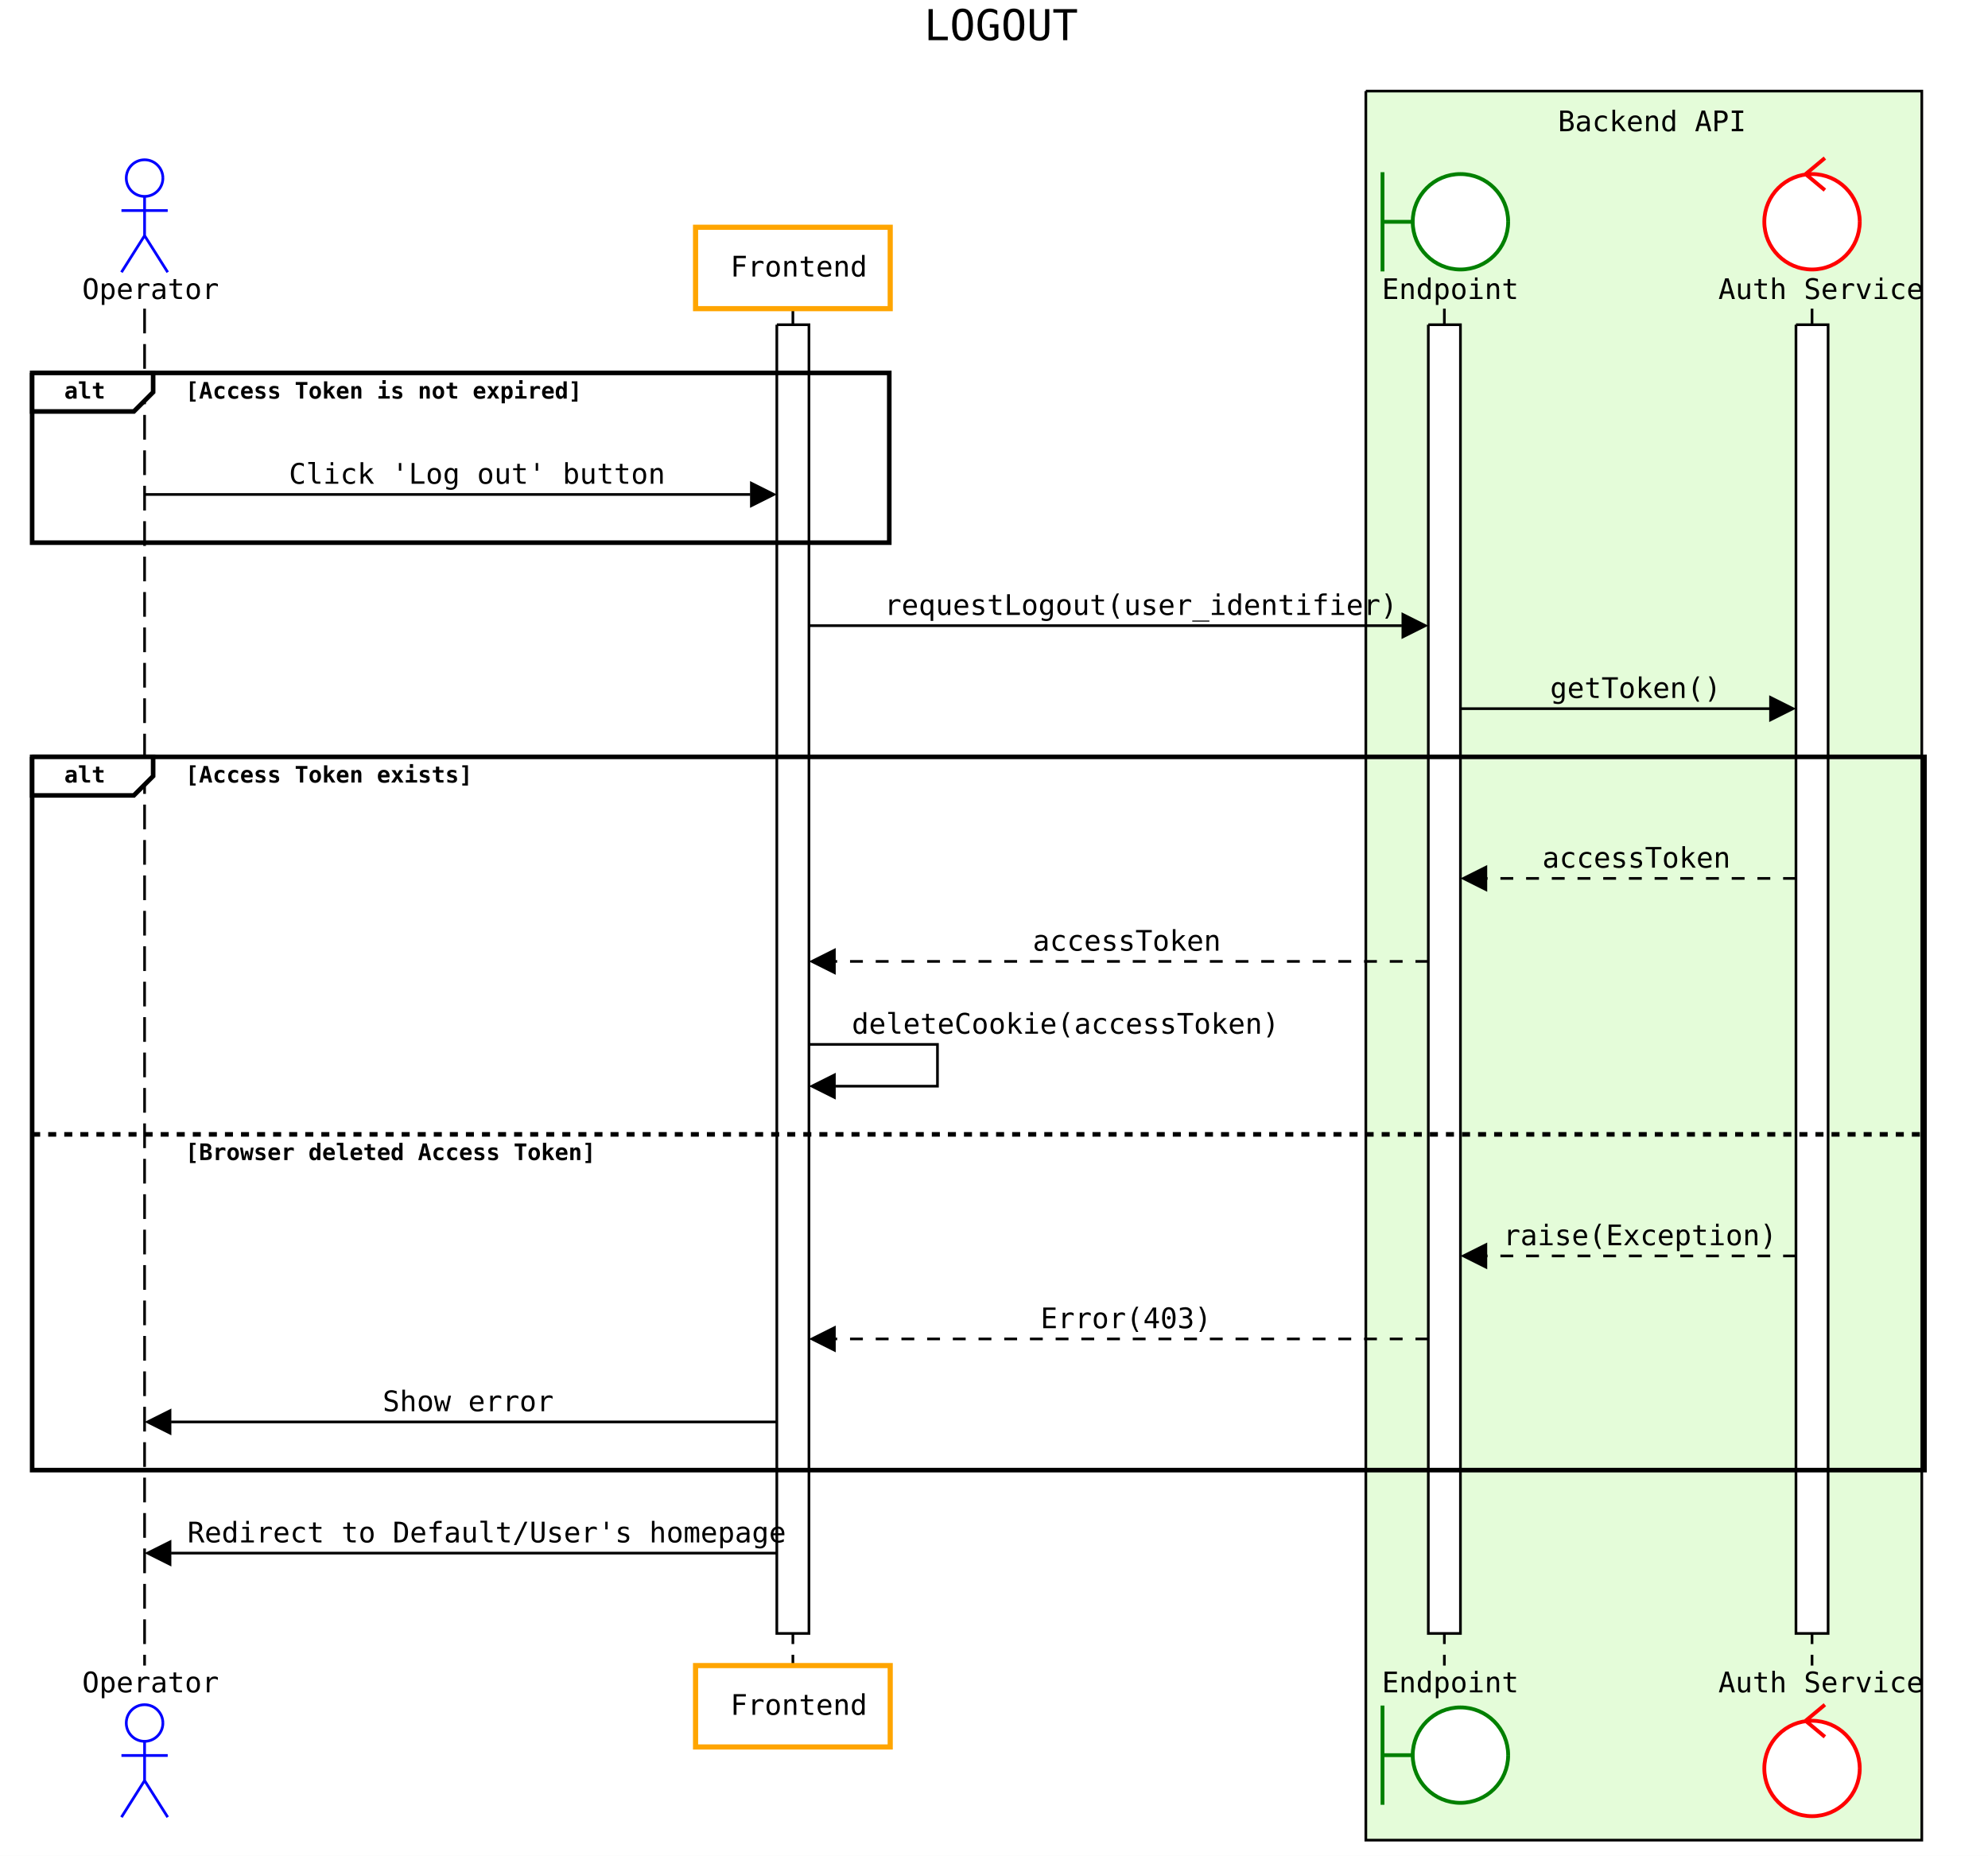
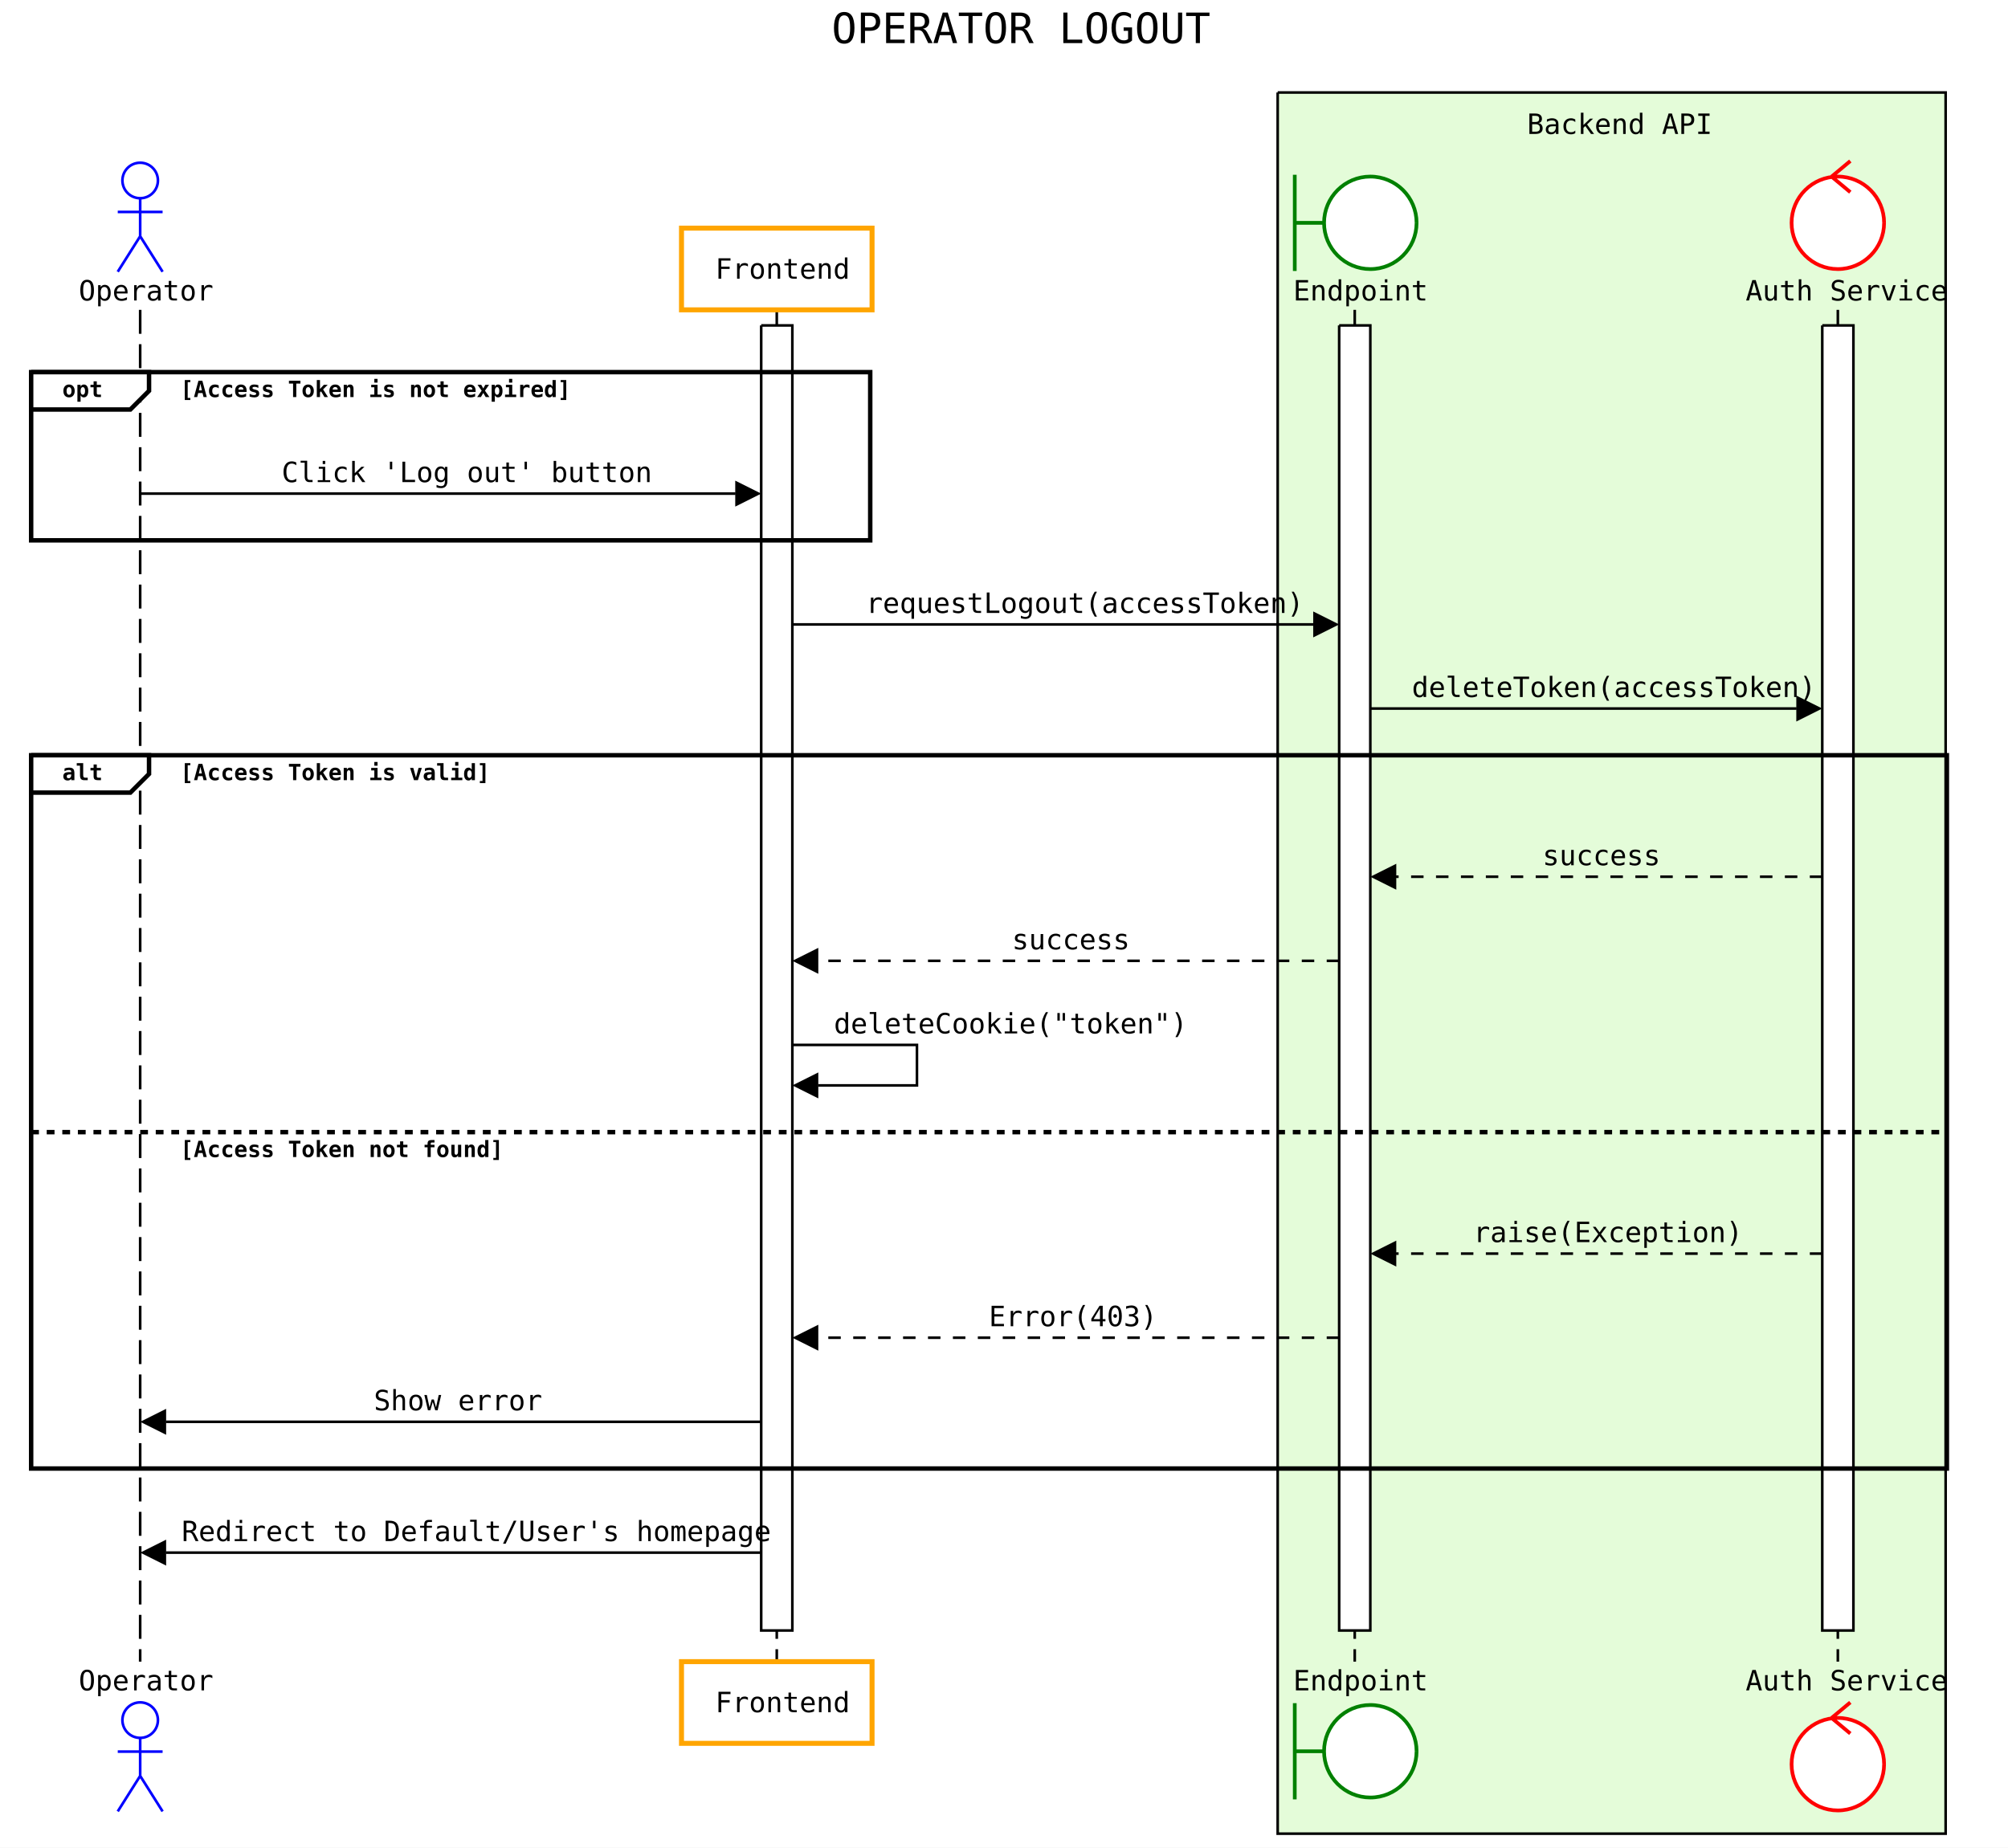
- <svg xmlns="http://www.w3.org/2000/svg" version="1.1" width="933" height="871">
+ <svg xmlns="http://www.w3.org/2000/svg" version="1.1" width="1053" height="969">
  <defs />
  <g>
    <g />
    <g />
    <g />
    <g />
    <g />
    <g />
    <g />
    <g />
    <g />
    <g />
    <g />
    <g>
-       <rect fill="white" stroke="none" x="0" y="0" width="933" height="871" />
-     </g>
-     <g>
-       <text fill="black" stroke="none" font-family="monospace" font-size="15pt" font-style="normal" font-weight="normal" text-decoration="normal" x="433.686" y="18.848" text-anchor="start" dominant-baseline="alphabetic" xml:space="preserve">LOGOUT</text>
-     </g>
-     <g>
-       <g>
-         <path fill="#e4fcd9" stroke="black" paint-order="fill stroke markers" d=" M 641.011 42.748 L 901.93 42.748 L 901.93 863.605 L 641.011 863.605 L 641.011 42.748" stroke-miterlimit="10" stroke-width="1.257" stroke-dasharray="" />
-       </g>
-       <g>
-         <text fill="black" stroke="none" font-family="monospace" font-size="10pt" font-style="normal" font-weight="normal" text-decoration="normal" x="731.162" y="61.596" text-anchor="start" dominant-baseline="alphabetic" xml:space="preserve">Backend API</text>
-       </g>
-     </g>
-     <g>
-       <path fill="none" stroke="black" paint-order="fill stroke markers" d=" M 67.854 144.856 L 67.854 781.677" stroke-miterlimit="10" stroke-width="1.257" stroke-dasharray="11.599,5.026" />
-       <path fill="none" stroke="black" paint-order="fill stroke markers" d=" M 372.114 144.856 L 372.114 781.677" stroke-miterlimit="10" stroke-width="1.257" stroke-dasharray="11.599,5.026" />
-       <path fill="none" stroke="black" paint-order="fill stroke markers" d=" M 677.866 144.856 L 677.866 781.677" stroke-miterlimit="10" stroke-width="1.257" stroke-dasharray="11.599,5.026" />
-       <path fill="none" stroke="black" paint-order="fill stroke markers" d=" M 850.417 144.856 L 850.417 781.677" stroke-miterlimit="10" stroke-width="1.257" stroke-dasharray="11.599,5.026" />
-     </g>
-     <g>
-       <g>
-         <path fill="white" stroke="blue" paint-order="fill stroke markers" d=" M 76.449 83.586 A 8.595 8.595 0 1 1 76.449 83.577 M 67.854 92.181 L 67.854 110.577 M 56.997 98.815 L 78.711 98.815 M 67.854 110.577 L 56.997 127.766 M 67.854 110.577 L 78.711 127.766" stroke-miterlimit="10" stroke-width="1.282" stroke-dasharray="" />
-       </g>
-       <g>
-         <g />
-         <text fill="black" stroke="none" font-family="monospace" font-size="10pt" font-style="normal" font-weight="normal" text-decoration="normal" x="38.538" y="140.332" text-anchor="start" dominant-baseline="alphabetic" xml:space="preserve">Operator</text>
+       <rect fill="white" stroke="none" x="0" y="0" width="1053" height="969" />
+     </g>
+     <g>
+       <text fill="black" stroke="none" font-family="monospace" font-size="16.5pt" font-style="normal" font-weight="normal" text-decoration="normal" x="436.088" y="22.618" text-anchor="start" dominant-baseline="alphabetic" xml:space="preserve">OPERATOR LOGOUT</text>
+     </g>
+     <g>
+       <g>
+         <path fill="#e4fcd9" stroke="black" paint-order="fill stroke markers" d=" M 670.021 48.509 L 1020.297 48.509 L 1020.297 961.666 L 670.021 961.666 L 670.021 48.509" stroke-miterlimit="10" stroke-width="1.361" stroke-dasharray="" />
+       </g>
+       <g>
+         <text fill="black" stroke="none" font-family="monospace" font-size="11pt" font-style="normal" font-weight="normal" text-decoration="normal" x="800.828" y="70.248" text-anchor="start" dominant-baseline="alphabetic" xml:space="preserve">Backend API</text>
+       </g>
+     </g>
+     <g>
+       <path fill="none" stroke="black" paint-order="fill stroke markers" d=" M 73.508 162.498 L 73.508 871.445" stroke-miterlimit="10" stroke-width="1.361" stroke-dasharray="12.566,5.445" />
+       <path fill="none" stroke="black" paint-order="fill stroke markers" d=" M 407.341 162.498 L 407.341 871.445" stroke-miterlimit="10" stroke-width="1.361" stroke-dasharray="12.566,5.445" />
+       <path fill="none" stroke="black" paint-order="fill stroke markers" d=" M 710.43 162.498 L 710.43 871.445" stroke-miterlimit="10" stroke-width="1.361" stroke-dasharray="12.566,5.445" />
+       <path fill="none" stroke="black" paint-order="fill stroke markers" d=" M 963.769 162.498 L 963.769 871.445" stroke-miterlimit="10" stroke-width="1.361" stroke-dasharray="12.566,5.445" />
+     </g>
+     <g>
+       <g>
+         <path fill="white" stroke="blue" paint-order="fill stroke markers" d=" M 82.819 94.656 A 9.311 9.311 0 1 1 82.819 94.647 M 73.508 103.967 L 73.508 123.896 M 61.747 111.155 L 85.27 111.155 M 73.508 123.896 L 61.747 142.518 M 73.508 123.896 L 85.27 142.518" stroke-miterlimit="10" stroke-width="1.388" stroke-dasharray="" />
+       </g>
+       <g>
+         <g />
+         <text fill="black" stroke="none" font-family="monospace" font-size="11pt" font-style="normal" font-weight="normal" text-decoration="normal" x="41.268" y="157.597" text-anchor="start" dominant-baseline="alphabetic" xml:space="preserve">Operator</text>
      </g>
      <path fill="none" stroke="none" />
      <g>
-         <path fill="white" stroke="orange" paint-order="fill stroke markers" d=" M 326.438 106.656 L 417.79 106.656 L 417.79 144.856 L 326.438 144.856 L 326.438 106.656 Z" stroke-miterlimit="10" stroke-width="2.413" stroke-dasharray="" />
-       </g>
-       <g>
-         <g />
-         <text fill="black" stroke="none" font-family="monospace" font-size="10pt" font-style="normal" font-weight="normal" text-decoration="normal" x="342.799" y="129.777" text-anchor="start" dominant-baseline="alphabetic" xml:space="preserve">Frontend</text>
-       </g>
-       <g>
-         <path fill="white" stroke="green" paint-order="fill stroke markers" d=" M 707.797 104.093 A 22.392 22.392 0 1 1 707.797 104.071 M 648.832 80.804 L 648.832 127.382 M 647.935 104.093 L 663.014 104.093" stroke-miterlimit="10" stroke-width="1.794" stroke-dasharray="" />
-       </g>
-       <g>
-         <g />
-         <text fill="black" stroke="none" font-family="monospace" font-size="10pt" font-style="normal" font-weight="normal" text-decoration="normal" x="648.551" y="140.332" text-anchor="start" dominant-baseline="alphabetic" xml:space="preserve">Endpoint</text>
-       </g>
-       <g>
-         <path fill="white" stroke="red" paint-order="fill stroke markers" d=" M 872.809 104.093 A 22.392 22.392 0 1 1 872.809 104.071 M 847.401 81.701 L 856.448 74.162 M 847.401 81.701 L 856.448 89.24" stroke-miterlimit="10" stroke-width="1.794" stroke-dasharray="" />
-       </g>
-       <g>
-         <g />
-         <text fill="black" stroke="none" font-family="monospace" font-size="10pt" font-style="normal" font-weight="normal" text-decoration="normal" x="806.444" y="140.332" text-anchor="start" dominant-baseline="alphabetic" xml:space="preserve">Auth Service</text>
-       </g>
-       <g>
-         <path fill="white" stroke="blue" paint-order="fill stroke markers" d=" M 76.449 808.643 A 8.595 8.595 0 1 1 76.449 808.634 M 67.854 817.238 L 67.854 835.634 M 56.997 823.872 L 78.711 823.872 M 67.854 835.634 L 56.997 852.823 M 67.854 835.634 L 78.711 852.823" stroke-miterlimit="10" stroke-width="1.282" stroke-dasharray="" />
-       </g>
-       <g>
-         <g />
-         <text fill="black" stroke="none" font-family="monospace" font-size="10pt" font-style="normal" font-weight="normal" text-decoration="normal" x="38.538" y="794.243" text-anchor="start" dominant-baseline="alphabetic" xml:space="preserve">Operator</text>
+         <path fill="white" stroke="orange" paint-order="fill stroke markers" d=" M 357.377 119.649 L 457.306 119.649 L 457.306 162.498 L 357.377 162.498 L 357.377 119.649 Z" stroke-miterlimit="10" stroke-width="2.614" stroke-dasharray="" />
+       </g>
+       <g>
+         <g />
+         <text fill="black" stroke="none" font-family="monospace" font-size="11pt" font-style="normal" font-weight="normal" text-decoration="normal" x="375.101" y="146.162" text-anchor="start" dominant-baseline="alphabetic" xml:space="preserve">Frontend</text>
+       </g>
+       <g>
+         <path fill="white" stroke="green" paint-order="fill stroke markers" d=" M 742.855 116.872 A 24.258 24.258 0 1 1 742.855 116.848 M 678.976 91.642 L 678.976 142.102 M 678.004 116.872 L 694.339 116.872" stroke-miterlimit="10" stroke-width="1.944" stroke-dasharray="" />
+       </g>
+       <g>
+         <g />
+         <text fill="black" stroke="none" font-family="monospace" font-size="11pt" font-style="normal" font-weight="normal" text-decoration="normal" x="678.189" y="157.597" text-anchor="start" dominant-baseline="alphabetic" xml:space="preserve">Endpoint</text>
+       </g>
+       <g>
+         <path fill="white" stroke="red" paint-order="fill stroke markers" d=" M 988.026 116.872 A 24.258 24.258 0 1 1 988.026 116.848 M 960.502 92.614 L 970.303 84.447 M 960.502 92.614 L 970.303 100.782" stroke-miterlimit="10" stroke-width="1.944" stroke-dasharray="" />
+       </g>
+       <g>
+         <g />
+         <text fill="black" stroke="none" font-family="monospace" font-size="11pt" font-style="normal" font-weight="normal" text-decoration="normal" x="915.408" y="157.597" text-anchor="start" dominant-baseline="alphabetic" xml:space="preserve">Auth Service</text>
+       </g>
+       <g>
+         <path fill="white" stroke="blue" paint-order="fill stroke markers" d=" M 82.819 902.124 A 9.311 9.311 0 1 1 82.819 902.115 M 73.508 911.435 L 73.508 931.364 M 61.747 918.623 L 85.27 918.623 M 73.508 931.364 L 61.747 949.986 M 73.508 931.364 L 85.27 949.986" stroke-miterlimit="10" stroke-width="1.388" stroke-dasharray="" />
+       </g>
+       <g>
+         <g />
+         <text fill="black" stroke="none" font-family="monospace" font-size="11pt" font-style="normal" font-weight="normal" text-decoration="normal" x="41.268" y="886.524" text-anchor="start" dominant-baseline="alphabetic" xml:space="preserve">Operator</text>
      </g>
      <path fill="none" stroke="none" />
      <g>
-         <path fill="white" stroke="orange" paint-order="fill stroke markers" d=" M 326.438 781.677 L 417.79 781.677 L 417.79 819.876 L 326.438 819.876 L 326.438 781.677 Z" stroke-miterlimit="10" stroke-width="2.413" stroke-dasharray="" />
-       </g>
-       <g>
-         <g />
-         <text fill="black" stroke="none" font-family="monospace" font-size="10pt" font-style="normal" font-weight="normal" text-decoration="normal" x="342.799" y="804.798" text-anchor="start" dominant-baseline="alphabetic" xml:space="preserve">Frontend</text>
-       </g>
-       <g>
-         <path fill="white" stroke="green" paint-order="fill stroke markers" d=" M 707.797 823.721 A 22.392 22.392 0 1 1 707.797 823.699 M 648.832 800.433 L 648.832 847.01 M 647.935 823.721 L 663.014 823.721" stroke-miterlimit="10" stroke-width="1.794" stroke-dasharray="" />
-       </g>
-       <g>
-         <g />
-         <text fill="black" stroke="none" font-family="monospace" font-size="10pt" font-style="normal" font-weight="normal" text-decoration="normal" x="648.551" y="794.243" text-anchor="start" dominant-baseline="alphabetic" xml:space="preserve">Endpoint</text>
-       </g>
-       <g>
-         <path fill="white" stroke="red" paint-order="fill stroke markers" d=" M 872.809 829.979 A 22.392 22.392 0 1 1 872.809 829.957 M 847.401 807.587 L 856.448 800.048 M 847.401 807.587 L 856.448 815.127" stroke-miterlimit="10" stroke-width="1.794" stroke-dasharray="" />
-       </g>
-       <g>
-         <g />
-         <text fill="black" stroke="none" font-family="monospace" font-size="10pt" font-style="normal" font-weight="normal" text-decoration="normal" x="806.444" y="794.243" text-anchor="start" dominant-baseline="alphabetic" xml:space="preserve">Auth Service</text>
-       </g>
-     </g>
-     <g>
-       <path fill="white" stroke="black" paint-order="fill stroke markers" d=" M 364.575 152.395 L 379.653 152.395 L 379.653 766.599 L 364.575 766.599 L 364.575 152.395" stroke-miterlimit="10" stroke-width="1.257" stroke-dasharray="" />
-       <path fill="white" stroke="black" paint-order="fill stroke markers" d=" M 670.327 152.395 L 685.406 152.395 L 685.406 766.599 L 670.327 766.599 L 670.327 152.395" stroke-miterlimit="10" stroke-width="1.257" stroke-dasharray="" />
-       <path fill="white" stroke="black" paint-order="fill stroke markers" d=" M 842.878 152.395 L 857.956 152.395 L 857.956 766.599 L 842.878 766.599 L 842.878 152.395" stroke-miterlimit="10" stroke-width="1.257" stroke-dasharray="" />
-       <g>
-         <text fill="black" stroke="none" font-family="monospace" font-size="10pt" font-style="normal" font-weight="normal" text-decoration="normal" x="135.597" y="227.034" text-anchor="start" dominant-baseline="alphabetic" xml:space="preserve">Click 'Log out' button</text>
-       </g>
-       <g>
-         <path fill="none" stroke="black" paint-order="fill stroke markers" d=" M 67.854 232.06 L 352.16 232.06" stroke-miterlimit="10" stroke-width="1.257" stroke-dasharray="" />
-         <g transform="translate(364.5747,232.0604) translate(-364.5747,-232.0604)">
-           <path fill="black" stroke="none" paint-order="stroke fill markers" d=" M 352.009 225.778 L 364.575 232.06 L 352.009 238.343 Z" />
-         </g>
-       </g>
-       <g>
-         <text fill="black" stroke="none" font-family="monospace" font-size="10pt" font-style="normal" font-weight="normal" text-decoration="normal" x="415.057" y="288.605" text-anchor="start" dominant-baseline="alphabetic" xml:space="preserve">requestLogout(user_identifier)</text>
-       </g>
-       <g>
-         <path fill="none" stroke="black" paint-order="fill stroke markers" d=" M 379.653 293.632 L 657.912 293.632" stroke-miterlimit="10" stroke-width="1.257" stroke-dasharray="" />
-         <g transform="translate(670.327,293.6316) translate(-670.327,-293.6316)">
-           <path fill="black" stroke="none" paint-order="stroke fill markers" d=" M 657.761 287.349 L 670.327 293.632 L 657.761 299.914 Z" />
-         </g>
-       </g>
-       <g>
-         <text fill="black" stroke="none" font-family="monospace" font-size="10pt" font-style="normal" font-weight="normal" text-decoration="normal" x="727.497" y="327.559" text-anchor="start" dominant-baseline="alphabetic" xml:space="preserve">getToken()</text>
-       </g>
-       <g>
-         <path fill="none" stroke="black" paint-order="fill stroke markers" d=" M 685.406 332.585 L 830.463 332.585" stroke-miterlimit="10" stroke-width="1.257" stroke-dasharray="" />
-         <g transform="translate(842.8776,332.5847) translate(-842.8776,-332.5847)">
-           <path fill="black" stroke="none" paint-order="stroke fill markers" d=" M 830.312 326.302 L 842.878 332.585 L 830.312 338.868 Z" />
-         </g>
-       </g>
-       <g>
-         <text fill="black" stroke="none" font-family="monospace" font-size="10pt" font-style="normal" font-weight="normal" text-decoration="normal" x="723.833" y="407.224" text-anchor="start" dominant-baseline="alphabetic" xml:space="preserve">accessToken</text>
-       </g>
-       <g>
-         <path fill="none" stroke="black" paint-order="fill stroke markers" d=" M 842.878 412.25 L 697.82 412.25" stroke-miterlimit="10" stroke-width="1.257" stroke-dasharray="6.031" />
-         <g transform="translate(685.4056,412.2503) translate(-685.4056,-412.2503)">
-           <path fill="black" stroke="none" paint-order="stroke fill markers" d=" M 697.971 405.967 L 685.406 412.25 L 697.971 418.533 Z" />
-         </g>
-       </g>
-       <g>
-         <text fill="black" stroke="none" font-family="monospace" font-size="10pt" font-style="normal" font-weight="normal" text-decoration="normal" x="484.681" y="446.177" text-anchor="start" dominant-baseline="alphabetic" xml:space="preserve">accessToken</text>
-       </g>
-       <g>
-         <path fill="none" stroke="black" paint-order="fill stroke markers" d=" M 670.327 451.203 L 392.068 451.203" stroke-miterlimit="10" stroke-width="1.257" stroke-dasharray="6.031" />
-         <g transform="translate(379.6534,451.2034) translate(-379.6534,-451.2034)">
-           <path fill="black" stroke="none" paint-order="stroke fill markers" d=" M 392.219 444.921 L 379.653 451.203 L 392.219 457.486 Z" />
-         </g>
-       </g>
-       <g>
-         <text fill="black" stroke="none" font-family="monospace" font-size="10pt" font-style="normal" font-weight="normal" text-decoration="normal" x="399.758" y="485.13" text-anchor="start" dominant-baseline="alphabetic" xml:space="preserve">deleteCookie(accessToken)</text>
-       </g>
-       <g>
-         <path fill="none" stroke="black" paint-order="fill stroke markers" d=" M 379.653 490.157 L 439.968 490.157 L 439.968 509.759 L 392.068 509.759" stroke-miterlimit="10" stroke-width="1.257" stroke-dasharray="" />
-         <g transform="translate(379.6534,509.7589) translate(-379.6534,-509.7589)">
-           <path fill="black" stroke="none" paint-order="stroke fill markers" d=" M 392.219 503.476 L 379.653 509.759 L 392.219 516.042 Z" />
-         </g>
-       </g>
-       <g>
-         <text fill="black" stroke="none" font-family="monospace" font-size="10pt" font-style="normal" font-weight="normal" text-decoration="normal" x="705.511" y="584.398" text-anchor="start" dominant-baseline="alphabetic" xml:space="preserve">raise(Exception)</text>
-       </g>
-       <g>
-         <path fill="none" stroke="black" paint-order="fill stroke markers" d=" M 842.878 589.424 L 697.82 589.424" stroke-miterlimit="10" stroke-width="1.257" stroke-dasharray="6.031" />
-         <g transform="translate(685.4056,589.4244) translate(-685.4056,-589.4244)">
-           <path fill="black" stroke="none" paint-order="stroke fill markers" d=" M 697.971 583.142 L 685.406 589.424 L 697.971 595.707 Z" />
-         </g>
-       </g>
-       <g>
-         <text fill="black" stroke="none" font-family="monospace" font-size="10pt" font-style="normal" font-weight="normal" text-decoration="normal" x="488.346" y="623.351" text-anchor="start" dominant-baseline="alphabetic" xml:space="preserve">Error(403)</text>
-       </g>
-       <g>
-         <path fill="none" stroke="black" paint-order="fill stroke markers" d=" M 670.327 628.378 L 392.068 628.378" stroke-miterlimit="10" stroke-width="1.257" stroke-dasharray="6.031" />
-         <g transform="translate(379.6534,628.3776) translate(-379.6534,-628.3776)">
-           <path fill="black" stroke="none" paint-order="stroke fill markers" d=" M 392.219 622.095 L 379.653 628.378 L 392.219 634.66 Z" />
-         </g>
-       </g>
-       <g>
-         <text fill="black" stroke="none" font-family="monospace" font-size="10pt" font-style="normal" font-weight="normal" text-decoration="normal" x="179.57" y="662.305" text-anchor="start" dominant-baseline="alphabetic" xml:space="preserve">Show error</text>
-       </g>
-       <g>
-         <path fill="none" stroke="black" paint-order="fill stroke markers" d=" M 364.575 667.331 L 80.269 667.331" stroke-miterlimit="10" stroke-width="1.257" stroke-dasharray="" />
-         <g transform="translate(67.85392,667.3308) translate(-67.85392,-667.3308)">
-           <path fill="black" stroke="none" paint-order="stroke fill markers" d=" M 80.419 661.048 L 67.854 667.331 L 80.419 673.614 Z" />
-         </g>
-       </g>
-       <g>
-         <text fill="black" stroke="none" font-family="monospace" font-size="10pt" font-style="normal" font-weight="normal" text-decoration="normal" x="87.959" y="723.876" text-anchor="start" dominant-baseline="alphabetic" xml:space="preserve">Redirect to Default/User's homepage</text>
-       </g>
-       <g>
-         <path fill="none" stroke="black" paint-order="fill stroke markers" d=" M 364.575 728.902 L 80.269 728.902" stroke-miterlimit="10" stroke-width="1.257" stroke-dasharray="" />
-         <g transform="translate(67.85392,728.9019) translate(-67.85392,-728.9019)">
-           <path fill="black" stroke="none" paint-order="stroke fill markers" d=" M 80.419 722.619 L 67.854 728.902 L 80.419 735.185 Z" />
-         </g>
-       </g>
-       <g>
-         <g />
-         <path fill="none" stroke="black" paint-order="fill stroke markers" d=" M 15.079 175.013 L 417.35 175.013 L 417.35 254.678 L 15.079 254.678 L 15.079 175.013 Z" stroke-miterlimit="10" stroke-width="2.154" stroke-dasharray="" />
-         <path fill="white" stroke="black" paint-order="fill stroke markers" d=" M 15.079 175.013 L 15.079 193.107 L 62.819 193.107 L 71.866 184.06 L 71.866 175.013 L 15.079 175.013" stroke-miterlimit="10" stroke-width="2.154" stroke-dasharray="" />
-         <text fill="black" stroke="none" font-family="monospace" font-size="8pt" font-style="normal" font-weight="bold" text-decoration="normal" x="30.157" y="187.076" text-anchor="start" dominant-baseline="alphabetic" xml:space="preserve">alt</text>
-         <text fill="black" stroke="none" font-family="monospace" font-size="8pt" font-style="normal" font-weight="bold" text-decoration="normal" x="86.945" y="187.076" text-anchor="start" dominant-baseline="alphabetic" xml:space="preserve">[Access Token is not expired]</text>
-       </g>
-       <g>
-         <g />
-         <path fill="none" stroke="black" paint-order="fill stroke markers" d=" M 15.079 355.203 L 903.192 355.203 L 903.192 689.949 L 15.079 689.949 L 15.079 355.203 Z" stroke-miterlimit="10" stroke-width="2.154" stroke-dasharray="" />
-         <path fill="white" stroke="black" paint-order="fill stroke markers" d=" M 15.079 355.203 L 15.079 373.297 L 62.819 373.297 L 71.866 364.25 L 71.866 355.203 L 15.079 355.203" stroke-miterlimit="10" stroke-width="2.154" stroke-dasharray="" />
-         <text fill="black" stroke="none" font-family="monospace" font-size="8pt" font-style="normal" font-weight="bold" text-decoration="normal" x="30.157" y="367.266" text-anchor="start" dominant-baseline="alphabetic" xml:space="preserve">alt</text>
-         <text fill="black" stroke="none" font-family="monospace" font-size="8pt" font-style="normal" font-weight="bold" text-decoration="normal" x="86.945" y="367.266" text-anchor="start" dominant-baseline="alphabetic" xml:space="preserve">[Access Token exists]</text>
+         <path fill="white" stroke="orange" paint-order="fill stroke markers" d=" M 357.377 871.445 L 457.306 871.445 L 457.306 914.294 L 357.377 914.294 L 357.377 871.445 Z" stroke-miterlimit="10" stroke-width="2.614" stroke-dasharray="" />
+       </g>
+       <g>
+         <g />
+         <text fill="black" stroke="none" font-family="monospace" font-size="11pt" font-style="normal" font-weight="normal" text-decoration="normal" x="375.101" y="897.959" text-anchor="start" dominant-baseline="alphabetic" xml:space="preserve">Frontend</text>
+       </g>
+       <g>
+         <path fill="white" stroke="green" paint-order="fill stroke markers" d=" M 742.855 918.459 A 24.258 24.258 0 1 1 742.855 918.435 M 678.976 893.23 L 678.976 943.689 M 678.004 918.459 L 694.339 918.459" stroke-miterlimit="10" stroke-width="1.944" stroke-dasharray="" />
+       </g>
+       <g>
+         <g />
+         <text fill="black" stroke="none" font-family="monospace" font-size="11pt" font-style="normal" font-weight="normal" text-decoration="normal" x="678.189" y="886.524" text-anchor="start" dominant-baseline="alphabetic" xml:space="preserve">Endpoint</text>
+       </g>
+       <g>
+         <path fill="white" stroke="red" paint-order="fill stroke markers" d=" M 988.026 925.238 A 24.258 24.258 0 1 1 988.026 925.214 M 960.502 900.981 L 970.303 892.813 M 960.502 900.981 L 970.303 909.148" stroke-miterlimit="10" stroke-width="1.944" stroke-dasharray="" />
+       </g>
+       <g>
+         <g />
+         <text fill="black" stroke="none" font-family="monospace" font-size="11pt" font-style="normal" font-weight="normal" text-decoration="normal" x="915.408" y="886.524" text-anchor="start" dominant-baseline="alphabetic" xml:space="preserve">Auth Service</text>
+       </g>
+     </g>
+     <g>
+       <path fill="white" stroke="black" paint-order="fill stroke markers" d=" M 399.174 170.665 L 415.509 170.665 L 415.509 855.11 L 399.174 855.11 L 399.174 170.665" stroke-miterlimit="10" stroke-width="1.361" stroke-dasharray="" />
+       <path fill="white" stroke="black" paint-order="fill stroke markers" d=" M 702.262 170.665 L 718.597 170.665 L 718.597 855.11 L 702.262 855.11 L 702.262 170.665" stroke-miterlimit="10" stroke-width="1.361" stroke-dasharray="" />
+       <path fill="white" stroke="black" paint-order="fill stroke markers" d=" M 955.601 170.665 L 971.936 170.665 L 971.936 855.11 L 955.601 855.11 L 955.601 170.665" stroke-miterlimit="10" stroke-width="1.361" stroke-dasharray="" />
+       <g>
+         <text fill="black" stroke="none" font-family="monospace" font-size="11pt" font-style="normal" font-weight="normal" text-decoration="normal" x="147.68" y="252.844" text-anchor="start" dominant-baseline="alphabetic" xml:space="preserve">Click 'Log out' button</text>
+       </g>
+       <g>
+         <path fill="none" stroke="black" paint-order="fill stroke markers" d=" M 73.508 258.875 L 385.724 258.875" stroke-miterlimit="10" stroke-width="1.361" stroke-dasharray="" />
+         <g transform="translate(399.1737,258.8753) translate(-399.1737,-258.8753)">
+           <path fill="black" stroke="none" paint-order="stroke fill markers" d=" M 385.561 252.069 L 399.174 258.875 L 385.561 265.682 Z" />
+         </g>
+       </g>
+       <g>
+         <text fill="black" stroke="none" font-family="monospace" font-size="11pt" font-style="normal" font-weight="normal" text-decoration="normal" x="454.104" y="321.452" text-anchor="start" dominant-baseline="alphabetic" xml:space="preserve">requestLogout(accessToken)</text>
+       </g>
+       <g>
+         <path fill="none" stroke="black" paint-order="fill stroke markers" d=" M 415.509 327.483 L 688.813 327.483" stroke-miterlimit="10" stroke-width="1.361" stroke-dasharray="" />
+         <g transform="translate(702.262,327.4831) translate(-702.262,-327.4831)">
+           <path fill="black" stroke="none" paint-order="stroke fill markers" d=" M 688.649 320.677 L 702.262 327.483 L 688.649 334.289 Z" />
+         </g>
+       </g>
+       <g>
+         <text fill="black" stroke="none" font-family="monospace" font-size="11pt" font-style="normal" font-weight="normal" text-decoration="normal" x="740.377" y="365.557" text-anchor="start" dominant-baseline="alphabetic" xml:space="preserve">deleteToken(accessToken)</text>
+       </g>
+       <g>
+         <path fill="none" stroke="black" paint-order="fill stroke markers" d=" M 718.597 371.588 L 942.152 371.588" stroke-miterlimit="10" stroke-width="1.361" stroke-dasharray="" />
+         <g transform="translate(955.601,371.5882) translate(-955.601,-371.5882)">
+           <path fill="black" stroke="none" paint-order="stroke fill markers" d=" M 941.988 364.782 L 955.601 371.588 L 941.988 378.395 Z" />
+         </g>
+       </g>
+       <g>
+         <text fill="black" stroke="none" font-family="monospace" font-size="11pt" font-style="normal" font-weight="normal" text-decoration="normal" x="808.889" y="453.767" text-anchor="start" dominant-baseline="alphabetic" xml:space="preserve">success</text>
+       </g>
+       <g>
+         <path fill="none" stroke="black" paint-order="fill stroke markers" d=" M 955.601 459.798 L 732.046 459.798" stroke-miterlimit="10" stroke-width="1.361" stroke-dasharray="6.534" />
+         <g transform="translate(718.5972,459.7983) translate(-718.5972,-459.7983)">
+           <path fill="black" stroke="none" paint-order="stroke fill markers" d=" M 732.21 452.992 L 718.597 459.798 L 732.21 466.605 Z" />
+         </g>
+       </g>
+       <g>
+         <text fill="black" stroke="none" font-family="monospace" font-size="11pt" font-style="normal" font-weight="normal" text-decoration="normal" x="530.675" y="497.872" text-anchor="start" dominant-baseline="alphabetic" xml:space="preserve">success</text>
+       </g>
+       <g>
+         <path fill="none" stroke="black" paint-order="fill stroke markers" d=" M 702.262 503.903 L 428.958 503.903" stroke-miterlimit="10" stroke-width="1.361" stroke-dasharray="6.534" />
+         <g transform="translate(415.5089,503.9033) translate(-415.5089,-503.9033)">
+           <path fill="black" stroke="none" paint-order="stroke fill markers" d=" M 429.122 497.097 L 415.509 503.903 L 429.122 510.71 Z" />
+         </g>
+       </g>
+       <g>
+         <text fill="black" stroke="none" font-family="monospace" font-size="11pt" font-style="normal" font-weight="normal" text-decoration="normal" x="437.289" y="541.977" text-anchor="start" dominant-baseline="alphabetic" xml:space="preserve">deleteCookie("token")</text>
+       </g>
+       <g>
+         <path fill="none" stroke="black" paint-order="fill stroke markers" d=" M 415.509 548.008 L 480.85 548.008 L 480.85 569.244 L 428.958 569.244" stroke-miterlimit="10" stroke-width="1.361" stroke-dasharray="" />
+         <g transform="translate(415.5089,569.2441) translate(-415.5089,-569.2441)">
+           <path fill="black" stroke="none" paint-order="stroke fill markers" d=" M 429.122 562.438 L 415.509 569.244 L 429.122 576.05 Z" />
+         </g>
+       </g>
+       <g>
+         <text fill="black" stroke="none" font-family="monospace" font-size="11pt" font-style="normal" font-weight="normal" text-decoration="normal" x="772.618" y="651.423" text-anchor="start" dominant-baseline="alphabetic" xml:space="preserve">raise(Exception)</text>
+       </g>
+       <g>
+         <path fill="none" stroke="black" paint-order="fill stroke markers" d=" M 955.601 657.454 L 732.046 657.454" stroke-miterlimit="10" stroke-width="1.361" stroke-dasharray="6.534" />
+         <g transform="translate(718.5972,657.4542) translate(-718.5972,-657.4542)">
+           <path fill="black" stroke="none" paint-order="stroke fill markers" d=" M 732.21 650.648 L 718.597 657.454 L 732.21 664.261 Z" />
+         </g>
+       </g>
+       <g>
+         <text fill="black" stroke="none" font-family="monospace" font-size="11pt" font-style="normal" font-weight="normal" text-decoration="normal" x="518.585" y="695.528" text-anchor="start" dominant-baseline="alphabetic" xml:space="preserve">Error(403)</text>
+       </g>
+       <g>
+         <path fill="none" stroke="black" paint-order="fill stroke markers" d=" M 702.262 701.559 L 428.958 701.559" stroke-miterlimit="10" stroke-width="1.361" stroke-dasharray="6.534" />
+         <g transform="translate(415.5089,701.5593) translate(-415.5089,-701.5593)">
+           <path fill="black" stroke="none" paint-order="stroke fill markers" d=" M 429.122 694.753 L 415.509 701.559 L 429.122 708.366 Z" />
+         </g>
+       </g>
+       <g>
+         <text fill="black" stroke="none" font-family="monospace" font-size="11pt" font-style="normal" font-weight="normal" text-decoration="normal" x="196.04" y="739.633" text-anchor="start" dominant-baseline="alphabetic" xml:space="preserve">Show error</text>
+       </g>
+       <g>
+         <path fill="none" stroke="black" paint-order="fill stroke markers" d=" M 399.174 745.664 L 86.958 745.664" stroke-miterlimit="10" stroke-width="1.361" stroke-dasharray="" />
+         <g transform="translate(73.50841,745.6643) translate(-73.50841,-745.6643)">
+           <path fill="black" stroke="none" paint-order="stroke fill markers" d=" M 87.121 738.858 L 73.508 745.664 L 87.121 752.471 Z" />
+         </g>
+       </g>
+       <g>
+         <text fill="black" stroke="none" font-family="monospace" font-size="11pt" font-style="normal" font-weight="normal" text-decoration="normal" x="95.289" y="808.241" text-anchor="start" dominant-baseline="alphabetic" xml:space="preserve">Redirect to Default/User's homepage</text>
+       </g>
+       <g>
+         <path fill="none" stroke="black" paint-order="fill stroke markers" d=" M 399.174 814.272 L 86.958 814.272" stroke-miterlimit="10" stroke-width="1.361" stroke-dasharray="" />
+         <g transform="translate(73.50841,814.2722) translate(-73.50841,-814.2722)">
+           <path fill="black" stroke="none" paint-order="stroke fill markers" d=" M 87.121 807.466 L 73.508 814.272 L 87.121 821.079 Z" />
+         </g>
+       </g>
+       <g>
+         <g />
+         <path fill="none" stroke="black" paint-order="fill stroke markers" d=" M 16.335 195.168 L 456.347 195.168 L 456.347 283.378 L 16.335 283.378 L 16.335 195.168 Z" stroke-miterlimit="10" stroke-width="2.334" stroke-dasharray="" />
+         <path fill="white" stroke="black" paint-order="fill stroke markers" d=" M 16.335 195.168 L 16.335 214.77 L 68.353 214.77 L 78.154 204.969 L 78.154 195.168 L 16.335 195.168" stroke-miterlimit="10" stroke-width="2.334" stroke-dasharray="" />
+         <text fill="black" stroke="none" font-family="monospace" font-size="8.8pt" font-style="normal" font-weight="bold" text-decoration="normal" x="32.67" y="208.236" text-anchor="start" dominant-baseline="alphabetic" xml:space="preserve">opt</text>
+         <text fill="black" stroke="none" font-family="monospace" font-size="8.8pt" font-style="normal" font-weight="bold" text-decoration="normal" x="94.49" y="208.236" text-anchor="start" dominant-baseline="alphabetic" xml:space="preserve">[Access Token is not expired]</text>
+       </g>
+       <g>
+         <g />
+         <path fill="none" stroke="black" paint-order="fill stroke markers" d=" M 16.335 396.091 L 1020.942 396.091 L 1020.942 770.167 L 16.335 770.167 L 16.335 396.091 Z" stroke-miterlimit="10" stroke-width="2.334" stroke-dasharray="" />
+         <path fill="white" stroke="black" paint-order="fill stroke markers" d=" M 16.335 396.091 L 16.335 415.693 L 68.353 415.693 L 78.154 405.892 L 78.154 396.091 L 16.335 396.091" stroke-miterlimit="10" stroke-width="2.334" stroke-dasharray="" />
+         <text fill="black" stroke="none" font-family="monospace" font-size="8.8pt" font-style="normal" font-weight="bold" text-decoration="normal" x="32.67" y="409.159" text-anchor="start" dominant-baseline="alphabetic" xml:space="preserve">alt</text>
+         <text fill="black" stroke="none" font-family="monospace" font-size="8.8pt" font-style="normal" font-weight="bold" text-decoration="normal" x="94.49" y="409.159" text-anchor="start" dominant-baseline="alphabetic" xml:space="preserve">[Access Token is valid]</text>
        <g>
-           <path fill="none" stroke="black" paint-order="fill stroke markers" d=" M 15.079 532.377 L 903.192 532.377" stroke-miterlimit="10" stroke-width="2.154" stroke-dasharray="3.77" />
-         </g>
-         <g />
-         <text fill="black" stroke="none" font-family="monospace" font-size="8pt" font-style="normal" font-weight="bold" text-decoration="normal" x="86.945" y="544.44" text-anchor="start" dominant-baseline="alphabetic" xml:space="preserve">[Browser deleted Access Token]</text>
+           <path fill="none" stroke="black" paint-order="fill stroke markers" d=" M 16.335 593.747 L 1020.942 593.747" stroke-miterlimit="10" stroke-width="2.334" stroke-dasharray="4.084" />
+         </g>
+         <g />
+         <text fill="black" stroke="none" font-family="monospace" font-size="8.8pt" font-style="normal" font-weight="bold" text-decoration="normal" x="94.49" y="606.815" text-anchor="start" dominant-baseline="alphabetic" xml:space="preserve">[Access Token not found]</text>
      </g>
      <g />
    </g>
    <g />
    <g />
    <g />
    <g />
  </g>
</svg>
